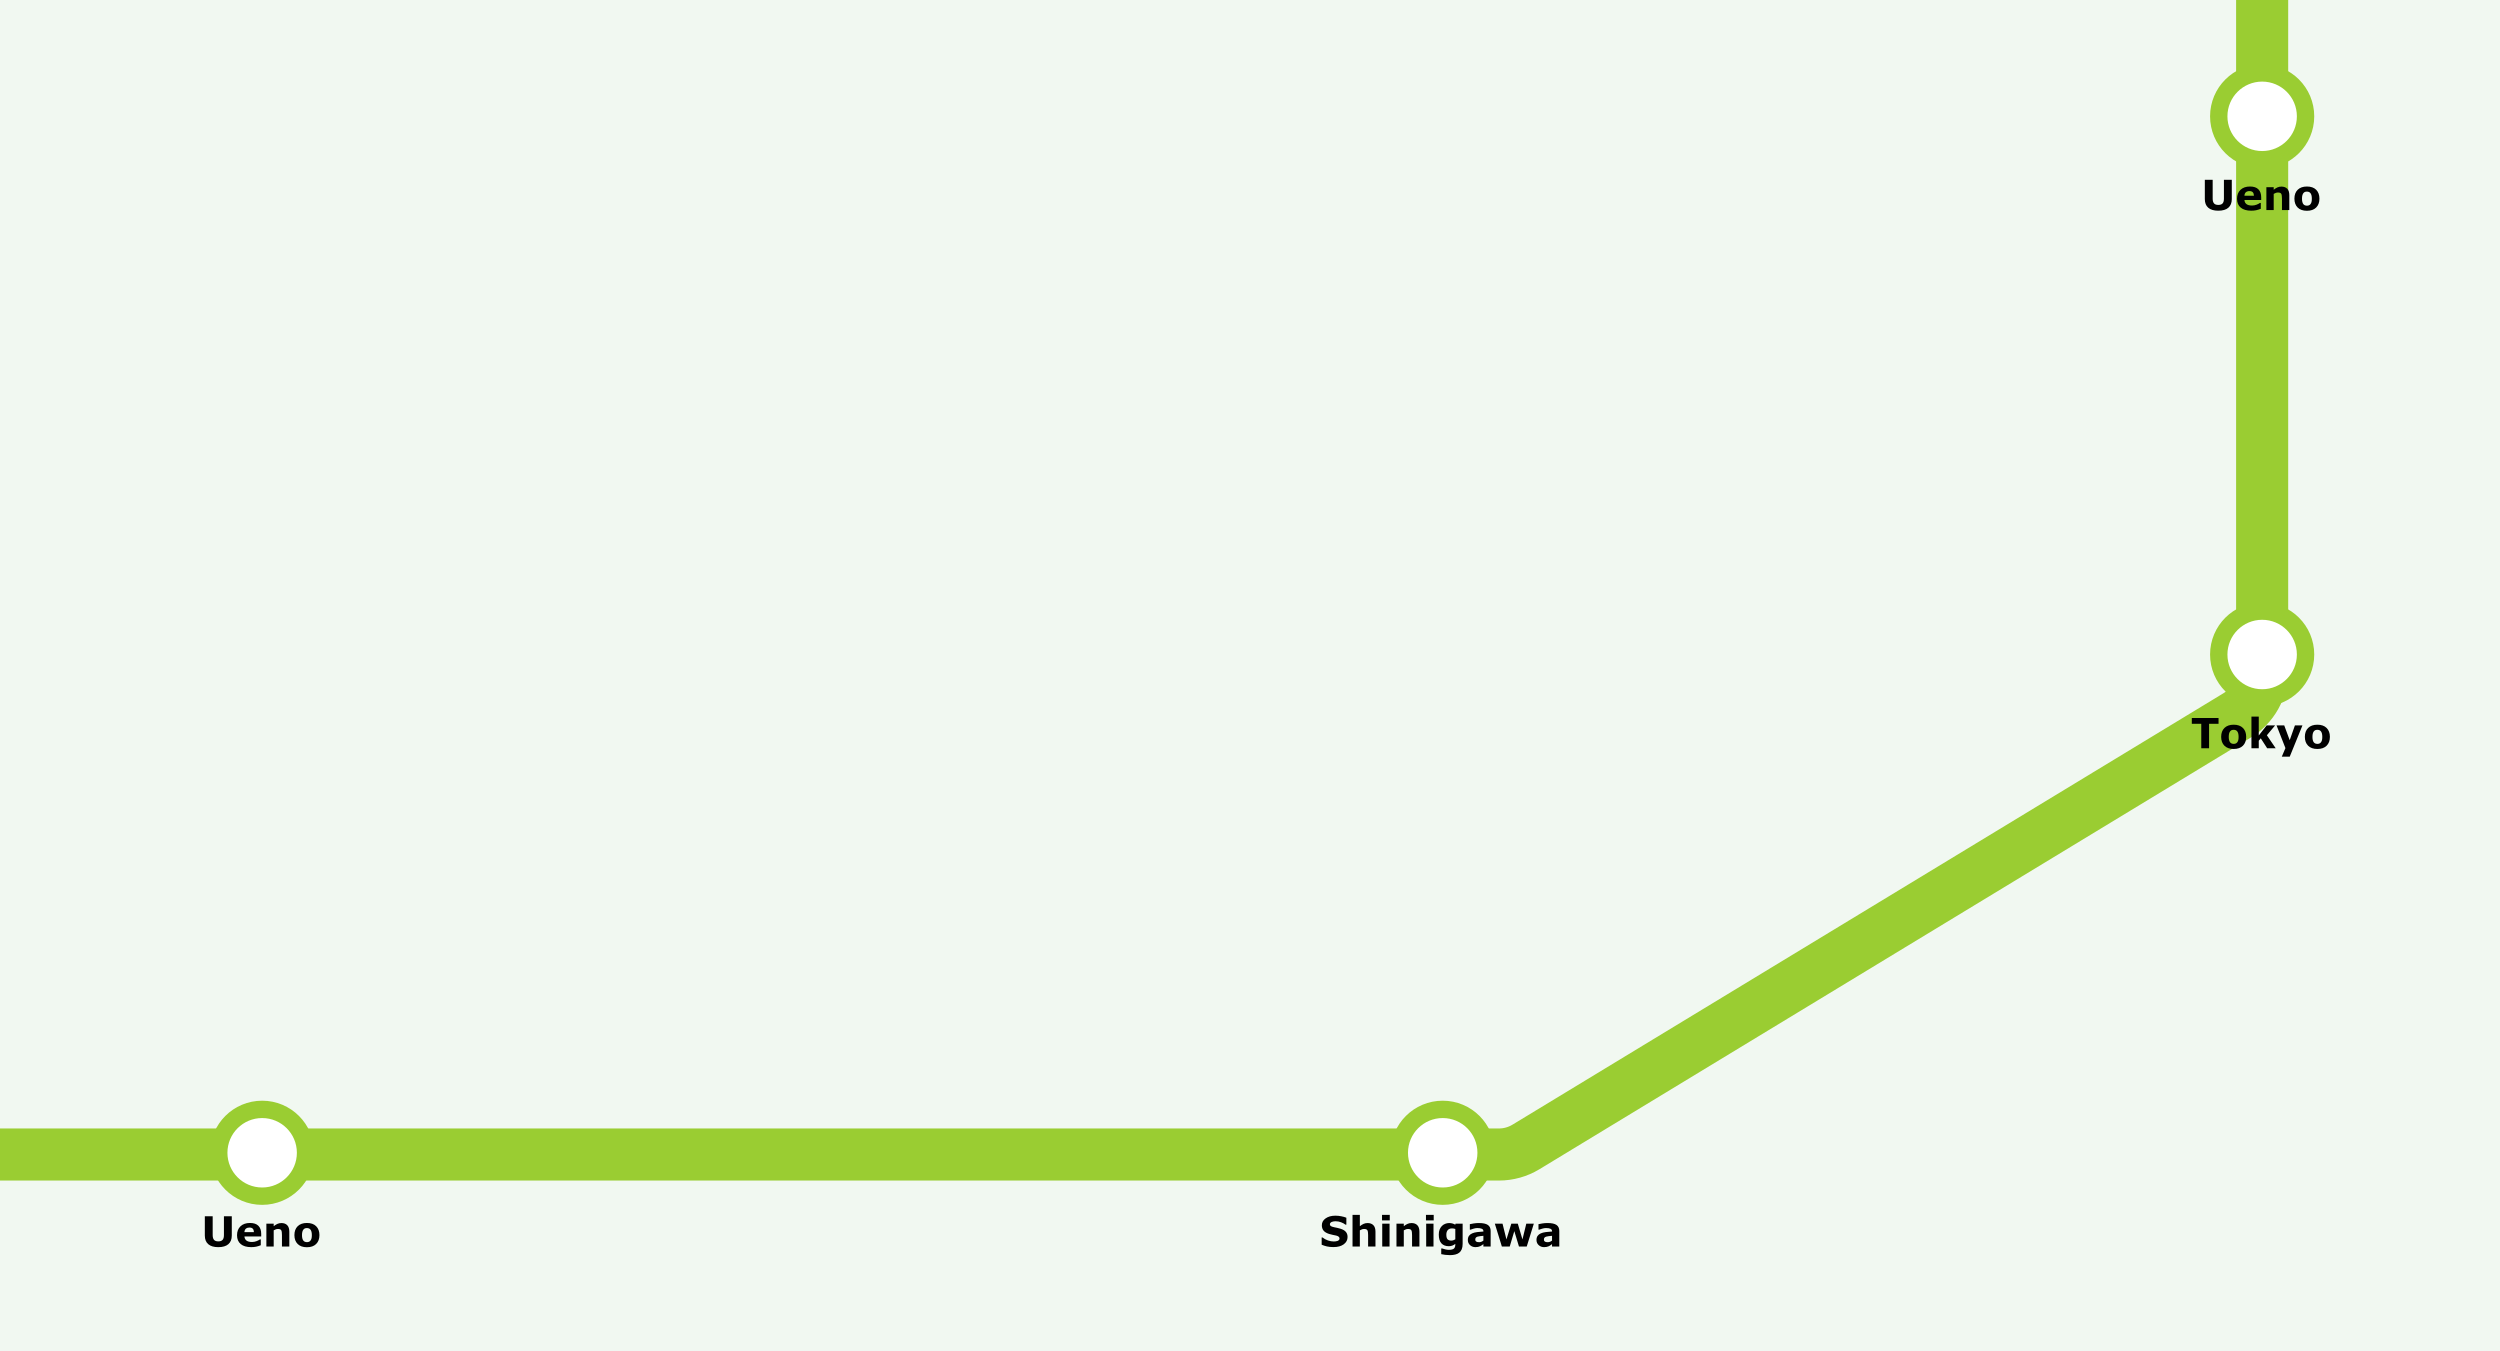
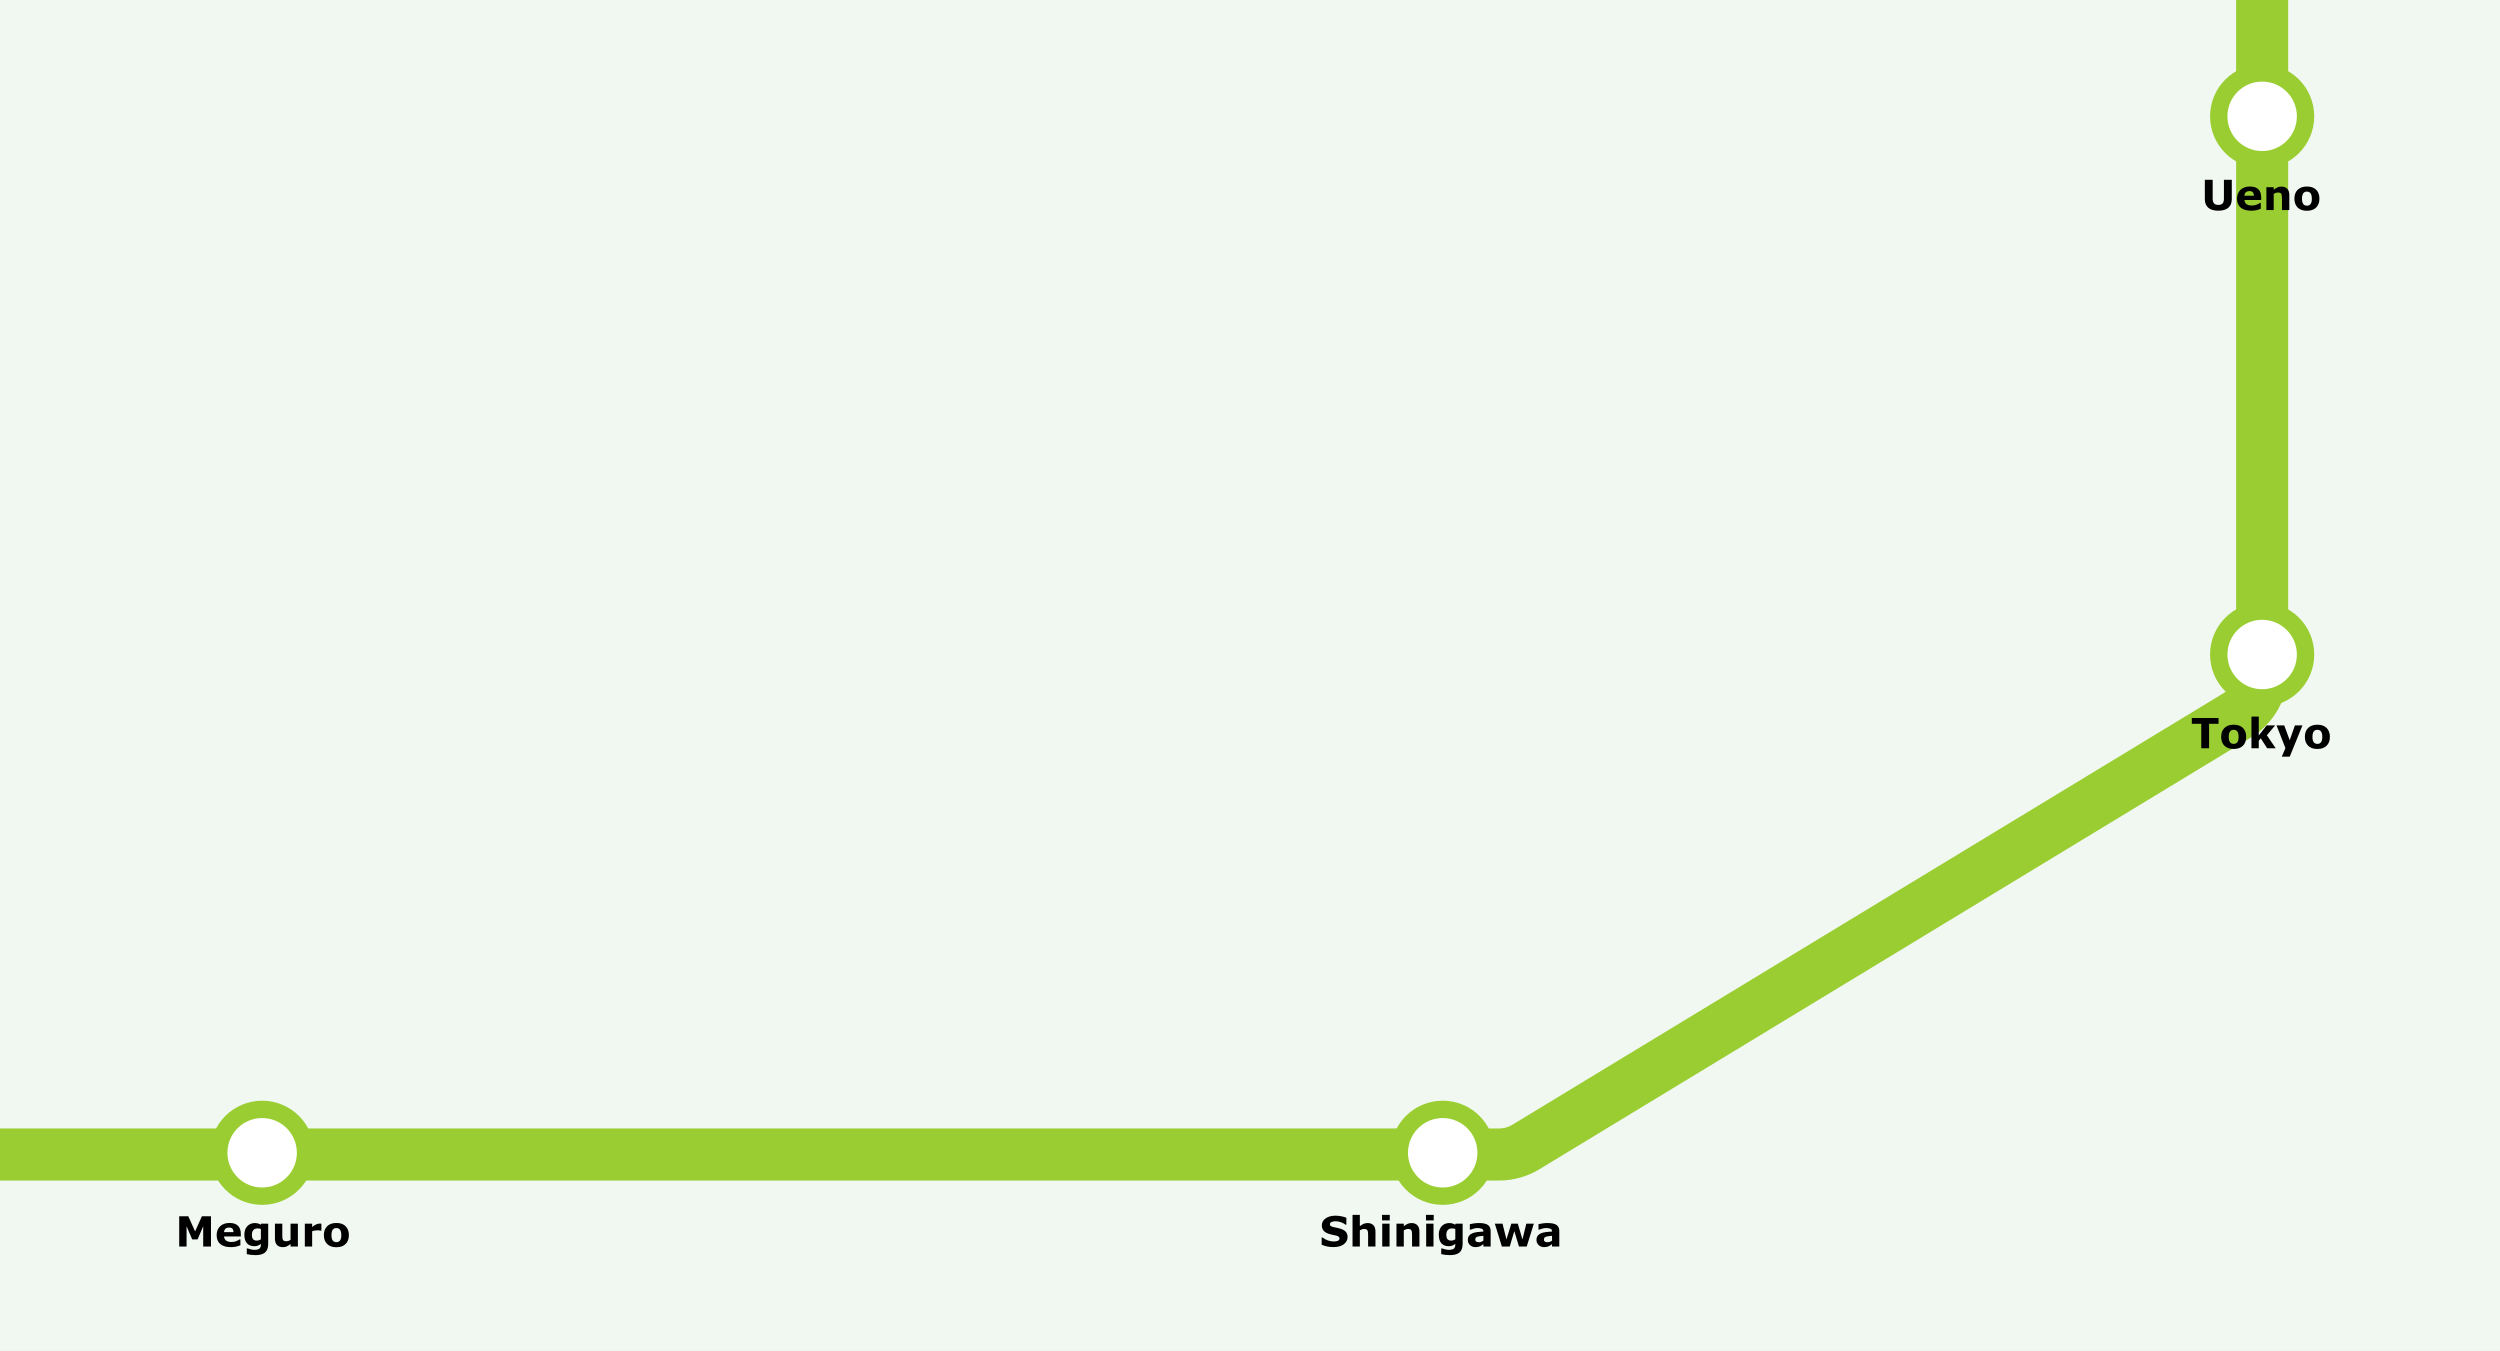
<svg xmlns="http://www.w3.org/2000/svg" width="1440" height="778" viewBox="0 0 1440 778" fill="none">
  <g clip-path="url(#clip0_9_80)">
    <rect width="1440" height="778" fill="#F1F8F1" />
    <path d="M-87 665H863.38C868.868 665 874.251 663.494 878.943 660.647L1288.56 412.085C1297.53 406.646 1303 396.922 1303 386.438V-81" stroke="#9ACD32" stroke-width="30" />
    <circle cx="1303" cy="67" r="25" fill="white" stroke="#9ACD32" stroke-width="10" />
    <path d="M1285.51 114.684C1285.51 116.84 1284.85 118.492 1283.54 119.641C1282.23 120.789 1280.29 121.363 1277.74 121.363C1275.18 121.363 1273.25 120.789 1271.94 119.641C1270.63 118.492 1269.98 116.844 1269.98 114.695V103.551H1274.5V114.438C1274.5 115.648 1274.76 116.551 1275.27 117.145C1275.77 117.738 1276.6 118.035 1277.74 118.035C1278.86 118.035 1279.68 117.75 1280.2 117.18C1280.72 116.609 1280.98 115.695 1280.98 114.438V103.551H1285.51V114.684ZM1302.45 115.199H1292.8C1292.86 116.23 1293.25 117.02 1293.97 117.566C1294.7 118.113 1295.76 118.387 1297.17 118.387C1298.06 118.387 1298.92 118.227 1299.76 117.906C1300.59 117.586 1301.25 117.242 1301.74 116.875H1302.21V120.262C1301.25 120.645 1300.36 120.922 1299.51 121.094C1298.67 121.266 1297.73 121.352 1296.71 121.352C1294.07 121.352 1292.05 120.758 1290.64 119.57C1289.23 118.383 1288.53 116.691 1288.53 114.496C1288.53 112.324 1289.2 110.605 1290.52 109.34C1291.86 108.066 1293.69 107.43 1296.01 107.43C1298.15 107.43 1299.76 107.973 1300.84 109.059C1301.91 110.137 1302.45 111.691 1302.45 113.723V115.199ZM1298.26 112.727C1298.23 111.844 1298.02 111.18 1297.6 110.734C1297.19 110.289 1296.54 110.066 1295.67 110.066C1294.86 110.066 1294.19 110.277 1293.66 110.699C1293.14 111.121 1292.85 111.797 1292.79 112.727H1298.26ZM1318.65 121H1314.41V114.473C1314.41 113.941 1314.38 113.414 1314.32 112.891C1314.27 112.359 1314.18 111.969 1314.04 111.719C1313.89 111.43 1313.66 111.219 1313.35 111.086C1313.05 110.953 1312.64 110.887 1312.1 110.887C1311.71 110.887 1311.32 110.949 1310.93 111.074C1310.54 111.199 1310.11 111.398 1309.65 111.672V121H1305.43V107.84H1309.65V109.293C1310.4 108.707 1311.12 108.258 1311.8 107.945C1312.5 107.633 1313.27 107.477 1314.11 107.477C1315.54 107.477 1316.64 107.891 1317.44 108.719C1318.25 109.547 1318.65 110.785 1318.65 112.434V121ZM1335.99 114.426C1335.99 116.59 1335.36 118.297 1334.09 119.547C1332.84 120.789 1331.07 121.41 1328.79 121.41C1326.5 121.41 1324.73 120.789 1323.46 119.547C1322.21 118.297 1321.58 116.59 1321.58 114.426C1321.58 112.246 1322.21 110.535 1323.48 109.293C1324.75 108.051 1326.52 107.43 1328.79 107.43C1331.08 107.43 1332.86 108.055 1334.11 109.305C1335.36 110.555 1335.99 112.262 1335.99 114.426ZM1330.8 117.625C1331.07 117.289 1331.28 116.887 1331.41 116.418C1331.55 115.941 1331.62 115.285 1331.62 114.449C1331.62 113.676 1331.55 113.027 1331.41 112.504C1331.27 111.98 1331.07 111.562 1330.82 111.25C1330.57 110.93 1330.27 110.703 1329.92 110.57C1329.57 110.438 1329.19 110.371 1328.79 110.371C1328.38 110.371 1328.02 110.426 1327.7 110.535C1327.38 110.645 1327.08 110.863 1326.79 111.191C1326.54 111.496 1326.33 111.914 1326.17 112.445C1326.02 112.977 1325.95 113.645 1325.95 114.449C1325.95 115.168 1326.02 115.793 1326.15 116.324C1326.28 116.848 1326.48 117.27 1326.73 117.59C1326.98 117.895 1327.28 118.117 1327.62 118.258C1327.98 118.398 1328.38 118.469 1328.82 118.469C1329.2 118.469 1329.57 118.406 1329.91 118.281C1330.26 118.148 1330.56 117.93 1330.8 117.625Z" fill="black" />
    <circle cx="831" cy="664" r="25" fill="white" stroke="#9ACD32" stroke-width="10" />
    <path d="M776.195 712.516C776.195 714.234 775.465 715.633 774.004 716.711C772.551 717.781 770.574 718.316 768.074 718.316C766.629 718.316 765.367 718.191 764.289 717.941C763.219 717.684 762.215 717.359 761.277 716.969V712.785H761.77C762.699 713.527 763.738 714.098 764.887 714.496C766.043 714.895 767.152 715.094 768.215 715.094C768.488 715.094 768.848 715.07 769.293 715.023C769.738 714.977 770.102 714.898 770.383 714.789C770.727 714.648 771.008 714.473 771.227 714.262C771.453 714.051 771.566 713.738 771.566 713.324C771.566 712.941 771.402 712.613 771.074 712.34C770.754 712.059 770.281 711.844 769.656 711.695C769 711.539 768.305 711.395 767.57 711.262C766.844 711.121 766.16 710.945 765.52 710.734C764.051 710.258 762.992 709.613 762.344 708.801C761.703 707.98 761.383 706.965 761.383 705.754C761.383 704.129 762.109 702.805 763.562 701.781C765.023 700.75 766.898 700.234 769.188 700.234C770.336 700.234 771.469 700.348 772.586 700.574C773.711 700.793 774.684 701.07 775.504 701.406V705.426H775.023C774.32 704.863 773.457 704.395 772.434 704.02C771.418 703.637 770.379 703.445 769.316 703.445C768.941 703.445 768.566 703.473 768.191 703.527C767.824 703.574 767.469 703.668 767.125 703.809C766.82 703.926 766.559 704.105 766.34 704.348C766.121 704.582 766.012 704.852 766.012 705.156C766.012 705.617 766.188 705.973 766.539 706.223C766.891 706.465 767.555 706.688 768.531 706.891C769.172 707.023 769.785 707.152 770.371 707.277C770.965 707.402 771.602 707.574 772.281 707.793C773.617 708.23 774.602 708.828 775.234 709.586C775.875 710.336 776.195 711.312 776.195 712.516ZM792.273 718H788.031V711.473C788.031 710.941 788.004 710.414 787.949 709.891C787.895 709.359 787.801 708.969 787.668 708.719C787.512 708.43 787.281 708.219 786.977 708.086C786.68 707.953 786.262 707.887 785.723 707.887C785.34 707.887 784.949 707.949 784.551 708.074C784.16 708.199 783.734 708.398 783.273 708.672V718H779.055V699.766H783.273V706.293C784.023 705.707 784.742 705.258 785.43 704.945C786.125 704.633 786.895 704.477 787.738 704.477C789.16 704.477 790.27 704.891 791.066 705.719C791.871 706.547 792.273 707.785 792.273 709.434V718ZM800.383 718H796.164V704.84H800.383V718ZM800.5 702.965H796.047V699.766H800.5V702.965ZM817.586 718H813.344V711.473C813.344 710.941 813.316 710.414 813.262 709.891C813.207 709.359 813.113 708.969 812.98 708.719C812.824 708.43 812.594 708.219 812.289 708.086C811.992 707.953 811.574 707.887 811.035 707.887C810.652 707.887 810.262 707.949 809.863 708.074C809.473 708.199 809.047 708.398 808.586 708.672V718H804.367V704.84H808.586V706.293C809.336 705.707 810.055 705.258 810.742 704.945C811.438 704.633 812.207 704.477 813.051 704.477C814.473 704.477 815.582 704.891 816.379 705.719C817.184 706.547 817.586 707.785 817.586 709.434V718ZM825.695 718H821.477V704.84H825.695V718ZM825.812 702.965H821.359V699.766H825.812V702.965ZM842.477 716.488C842.477 717.723 842.301 718.762 841.949 719.605C841.598 720.449 841.105 721.109 840.473 721.586C839.84 722.07 839.074 722.418 838.176 722.629C837.285 722.848 836.277 722.957 835.152 722.957C834.238 722.957 833.336 722.902 832.445 722.793C831.562 722.684 830.797 722.551 830.148 722.395V719.102H830.664C831.18 719.305 831.809 719.488 832.551 719.652C833.293 719.824 833.957 719.91 834.543 719.91C835.324 719.91 835.957 719.836 836.441 719.688C836.934 719.547 837.309 719.344 837.566 719.078C837.809 718.828 837.984 718.508 838.094 718.117C838.203 717.727 838.258 717.258 838.258 716.711V716.465C837.75 716.879 837.188 717.207 836.57 717.449C835.953 717.691 835.266 717.812 834.508 717.812C832.664 717.812 831.242 717.258 830.242 716.148C829.242 715.039 828.742 713.352 828.742 711.086C828.742 710 828.895 709.062 829.199 708.273C829.504 707.484 829.934 706.797 830.488 706.211C831.004 705.664 831.637 705.238 832.387 704.934C833.145 704.629 833.918 704.477 834.707 704.477C835.418 704.477 836.062 704.562 836.641 704.734C837.227 704.898 837.758 705.129 838.234 705.426L838.387 704.84H842.477V716.488ZM838.258 713.852V707.887C838.016 707.785 837.719 707.707 837.367 707.652C837.016 707.59 836.699 707.559 836.418 707.559C835.309 707.559 834.477 707.879 833.922 708.52C833.367 709.152 833.09 710.039 833.09 711.18C833.09 712.445 833.324 713.328 833.793 713.828C834.27 714.328 834.973 714.578 835.902 714.578C836.324 714.578 836.738 714.512 837.145 714.379C837.551 714.246 837.922 714.07 838.258 713.852ZM854.43 714.566V711.824C853.859 711.871 853.242 711.938 852.578 712.023C851.914 712.102 851.41 712.195 851.066 712.305C850.645 712.438 850.32 712.633 850.094 712.891C849.875 713.141 849.766 713.473 849.766 713.887C849.766 714.16 849.789 714.383 849.836 714.555C849.883 714.727 850 714.891 850.188 715.047C850.367 715.203 850.582 715.32 850.832 715.398C851.082 715.469 851.473 715.504 852.004 715.504C852.426 715.504 852.852 715.418 853.281 715.246C853.719 715.074 854.102 714.848 854.43 714.566ZM854.43 716.605C854.203 716.777 853.922 716.984 853.586 717.227C853.25 717.469 852.934 717.66 852.637 717.801C852.223 717.988 851.793 718.125 851.348 718.211C850.902 718.305 850.414 718.352 849.883 718.352C848.633 718.352 847.586 717.965 846.742 717.191C845.898 716.418 845.477 715.43 845.477 714.227C845.477 713.266 845.691 712.48 846.121 711.871C846.551 711.262 847.16 710.781 847.949 710.43C848.73 710.078 849.699 709.828 850.855 709.68C852.012 709.531 853.211 709.422 854.453 709.352V709.281C854.453 708.555 854.156 708.055 853.562 707.781C852.969 707.5 852.094 707.359 850.938 707.359C850.242 707.359 849.5 707.484 848.711 707.734C847.922 707.977 847.355 708.164 847.012 708.297H846.625V705.121C847.07 705.004 847.793 704.867 848.793 704.711C849.801 704.547 850.809 704.465 851.816 704.465C854.215 704.465 855.945 704.836 857.008 705.578C858.078 706.312 858.613 707.469 858.613 709.047V718H854.43V716.605ZM883.48 704.84L879.402 718H874.926L872.242 709.129L869.605 718H865.07L861.027 704.84H865.457L867.707 713.91L870.52 704.84H874.258L876.93 713.91L879.145 704.84H883.48ZM893.969 714.566V711.824C893.398 711.871 892.781 711.938 892.117 712.023C891.453 712.102 890.949 712.195 890.605 712.305C890.184 712.438 889.859 712.633 889.633 712.891C889.414 713.141 889.305 713.473 889.305 713.887C889.305 714.16 889.328 714.383 889.375 714.555C889.422 714.727 889.539 714.891 889.727 715.047C889.906 715.203 890.121 715.32 890.371 715.398C890.621 715.469 891.012 715.504 891.543 715.504C891.965 715.504 892.391 715.418 892.82 715.246C893.258 715.074 893.641 714.848 893.969 714.566ZM893.969 716.605C893.742 716.777 893.461 716.984 893.125 717.227C892.789 717.469 892.473 717.66 892.176 717.801C891.762 717.988 891.332 718.125 890.887 718.211C890.441 718.305 889.953 718.352 889.422 718.352C888.172 718.352 887.125 717.965 886.281 717.191C885.438 716.418 885.016 715.43 885.016 714.227C885.016 713.266 885.23 712.48 885.66 711.871C886.09 711.262 886.699 710.781 887.488 710.43C888.27 710.078 889.238 709.828 890.395 709.68C891.551 709.531 892.75 709.422 893.992 709.352V709.281C893.992 708.555 893.695 708.055 893.102 707.781C892.508 707.5 891.633 707.359 890.477 707.359C889.781 707.359 889.039 707.484 888.25 707.734C887.461 707.977 886.895 708.164 886.551 708.297H886.164V705.121C886.609 705.004 887.332 704.867 888.332 704.711C889.34 704.547 890.348 704.465 891.355 704.465C893.754 704.465 895.484 704.836 896.547 705.578C897.617 706.312 898.152 707.469 898.152 709.047V718H893.969V716.605Z" fill="black" />
    <circle cx="1303" cy="377" r="25" fill="white" stroke="#9ACD32" stroke-width="10" />
    <path d="M1277.88 416.926H1272.43V431H1267.93V416.926H1262.48V413.551H1277.88V416.926ZM1293.8 424.426C1293.8 426.59 1293.17 428.297 1291.91 429.547C1290.65 430.789 1288.88 431.41 1286.6 431.41C1284.32 431.41 1282.54 430.789 1281.28 429.547C1280.02 428.297 1279.39 426.59 1279.39 424.426C1279.39 422.246 1280.02 420.535 1281.29 419.293C1282.56 418.051 1284.33 417.43 1286.6 417.43C1288.89 417.43 1290.67 418.055 1291.92 419.305C1293.18 420.555 1293.8 422.262 1293.8 424.426ZM1288.61 427.625C1288.89 427.289 1289.09 426.887 1289.22 426.418C1289.36 425.941 1289.43 425.285 1289.43 424.449C1289.43 423.676 1289.36 423.027 1289.22 422.504C1289.08 421.98 1288.89 421.562 1288.64 421.25C1288.39 420.93 1288.09 420.703 1287.73 420.57C1287.38 420.438 1287 420.371 1286.6 420.371C1286.19 420.371 1285.83 420.426 1285.51 420.535C1285.2 420.645 1284.89 420.863 1284.61 421.191C1284.35 421.496 1284.14 421.914 1283.98 422.445C1283.84 422.977 1283.76 423.645 1283.76 424.449C1283.76 425.168 1283.83 425.793 1283.96 426.324C1284.09 426.848 1284.29 427.27 1284.55 427.59C1284.8 427.895 1285.09 428.117 1285.44 428.258C1285.79 428.398 1286.19 428.469 1286.63 428.469C1287.02 428.469 1287.38 428.406 1287.72 428.281C1288.07 428.148 1288.37 427.93 1288.61 427.625ZM1310.8 431H1305.89L1302.2 425.27L1301.05 426.664V431H1296.83V412.766H1301.05V423.652L1305.59 417.84H1310.46L1305.72 423.512L1310.8 431ZM1318.87 426.348L1321.87 417.84H1326.21L1318.89 435.828H1314.32L1316.41 430.906L1311.29 417.84H1315.72L1318.87 426.348ZM1342.02 424.426C1342.02 426.59 1341.38 428.297 1340.12 429.547C1338.86 430.789 1337.09 431.41 1334.81 431.41C1332.53 431.41 1330.75 430.789 1329.49 429.547C1328.23 428.297 1327.6 426.59 1327.6 424.426C1327.6 422.246 1328.23 420.535 1329.5 419.293C1330.77 418.051 1332.54 417.43 1334.81 417.43C1337.11 417.43 1338.88 418.055 1340.13 419.305C1341.39 420.555 1342.02 422.262 1342.02 424.426ZM1336.82 427.625C1337.1 427.289 1337.3 426.887 1337.43 426.418C1337.57 425.941 1337.64 425.285 1337.64 424.449C1337.64 423.676 1337.57 423.027 1337.43 422.504C1337.29 421.98 1337.1 421.562 1336.85 421.25C1336.6 420.93 1336.3 420.703 1335.95 420.57C1335.59 420.438 1335.21 420.371 1334.81 420.371C1334.4 420.371 1334.04 420.426 1333.72 420.535C1333.41 420.645 1333.11 420.863 1332.82 421.191C1332.56 421.496 1332.35 421.914 1332.2 422.445C1332.05 422.977 1331.97 423.645 1331.97 424.449C1331.97 425.168 1332.04 425.793 1332.17 426.324C1332.3 426.848 1332.5 427.27 1332.76 427.59C1333.01 427.895 1333.3 428.117 1333.65 428.258C1334 428.398 1334.4 428.469 1334.84 428.469C1335.23 428.469 1335.59 428.406 1335.93 428.281C1336.29 428.148 1336.58 427.93 1336.82 427.625Z" fill="black" />
    <circle cx="151" cy="664" r="25" fill="white" stroke="#9ACD32" stroke-width="10" />
-     <path d="M133.508 711.684C133.508 713.84 132.852 715.492 131.539 716.641C130.227 717.789 128.293 718.363 125.738 718.363C123.184 718.363 121.25 717.789 119.938 716.641C118.633 715.492 117.98 713.844 117.98 711.695V700.551H122.504V711.438C122.504 712.648 122.758 713.551 123.266 714.145C123.773 714.738 124.598 715.035 125.738 715.035C126.863 715.035 127.684 714.75 128.199 714.18C128.723 713.609 128.984 712.695 128.984 711.438V700.551H133.508V711.684ZM150.453 712.199H140.797C140.859 713.23 141.25 714.02 141.969 714.566C142.695 715.113 143.762 715.387 145.168 715.387C146.059 715.387 146.922 715.227 147.758 714.906C148.594 714.586 149.254 714.242 149.738 713.875H150.207V717.262C149.254 717.645 148.355 717.922 147.512 718.094C146.668 718.266 145.734 718.352 144.711 718.352C142.07 718.352 140.047 717.758 138.641 716.57C137.234 715.383 136.531 713.691 136.531 711.496C136.531 709.324 137.195 707.605 138.523 706.34C139.859 705.066 141.688 704.43 144.008 704.43C146.148 704.43 147.758 704.973 148.836 706.059C149.914 707.137 150.453 708.691 150.453 710.723V712.199ZM146.258 709.727C146.234 708.844 146.016 708.18 145.602 707.734C145.188 707.289 144.543 707.066 143.668 707.066C142.855 707.066 142.188 707.277 141.664 707.699C141.141 708.121 140.848 708.797 140.785 709.727H146.258ZM166.648 718H162.406V711.473C162.406 710.941 162.379 710.414 162.324 709.891C162.27 709.359 162.176 708.969 162.043 708.719C161.887 708.43 161.656 708.219 161.352 708.086C161.055 707.953 160.637 707.887 160.098 707.887C159.715 707.887 159.324 707.949 158.926 708.074C158.535 708.199 158.109 708.398 157.648 708.672V718H153.43V704.84H157.648V706.293C158.398 705.707 159.117 705.258 159.805 704.945C160.5 704.633 161.27 704.477 162.113 704.477C163.535 704.477 164.645 704.891 165.441 705.719C166.246 706.547 166.648 707.785 166.648 709.434V718ZM183.992 711.426C183.992 713.59 183.359 715.297 182.094 716.547C180.836 717.789 179.066 718.41 176.785 718.41C174.504 718.41 172.73 717.789 171.465 716.547C170.207 715.297 169.578 713.59 169.578 711.426C169.578 709.246 170.211 707.535 171.477 706.293C172.75 705.051 174.52 704.43 176.785 704.43C179.082 704.43 180.855 705.055 182.105 706.305C183.363 707.555 183.992 709.262 183.992 711.426ZM178.801 714.625C179.074 714.289 179.277 713.887 179.41 713.418C179.551 712.941 179.621 712.285 179.621 711.449C179.621 710.676 179.551 710.027 179.41 709.504C179.27 708.98 179.074 708.562 178.824 708.25C178.574 707.93 178.273 707.703 177.922 707.57C177.57 707.438 177.191 707.371 176.785 707.371C176.379 707.371 176.016 707.426 175.695 707.535C175.383 707.645 175.082 707.863 174.793 708.191C174.535 708.496 174.328 708.914 174.172 709.445C174.023 709.977 173.949 710.645 173.949 711.449C173.949 712.168 174.016 712.793 174.148 713.324C174.281 713.848 174.477 714.27 174.734 714.59C174.984 714.895 175.281 715.117 175.625 715.258C175.977 715.398 176.375 715.469 176.82 715.469C177.203 715.469 177.566 715.406 177.91 715.281C178.262 715.148 178.559 714.93 178.801 714.625Z" fill="black" />
+     <path d="M121.52 718H117.043V706.316L113.809 713.898H110.703L107.469 706.316V718H103.227V700.551H108.453L112.379 709.305L116.293 700.551H121.52V718ZM138.711 712.199H129.055C129.117 713.23 129.508 714.02 130.227 714.566C130.953 715.113 132.02 715.387 133.426 715.387C134.316 715.387 135.18 715.227 136.016 714.906C136.852 714.586 137.512 714.242 137.996 713.875H138.465V717.262C137.512 717.645 136.613 717.922 135.77 718.094C134.926 718.266 133.992 718.352 132.969 718.352C130.328 718.352 128.305 717.758 126.898 716.57C125.492 715.383 124.789 713.691 124.789 711.496C124.789 709.324 125.453 707.605 126.781 706.34C128.117 705.066 129.945 704.43 132.266 704.43C134.406 704.43 136.016 704.973 137.094 706.059C138.172 707.137 138.711 708.691 138.711 710.723V712.199ZM134.516 709.727C134.492 708.844 134.273 708.18 133.859 707.734C133.445 707.289 132.801 707.066 131.926 707.066C131.113 707.066 130.445 707.277 129.922 707.699C129.398 708.121 129.105 708.797 129.043 709.727H134.516ZM154.484 716.488C154.484 717.723 154.309 718.762 153.957 719.605C153.605 720.449 153.113 721.109 152.48 721.586C151.848 722.07 151.082 722.418 150.184 722.629C149.293 722.848 148.285 722.957 147.16 722.957C146.246 722.957 145.344 722.902 144.453 722.793C143.57 722.684 142.805 722.551 142.156 722.395V719.102H142.672C143.188 719.305 143.816 719.488 144.559 719.652C145.301 719.824 145.965 719.91 146.551 719.91C147.332 719.91 147.965 719.836 148.449 719.688C148.941 719.547 149.316 719.344 149.574 719.078C149.816 718.828 149.992 718.508 150.102 718.117C150.211 717.727 150.266 717.258 150.266 716.711V716.465C149.758 716.879 149.195 717.207 148.578 717.449C147.961 717.691 147.273 717.812 146.516 717.812C144.672 717.812 143.25 717.258 142.25 716.148C141.25 715.039 140.75 713.352 140.75 711.086C140.75 710 140.902 709.062 141.207 708.273C141.512 707.484 141.941 706.797 142.496 706.211C143.012 705.664 143.645 705.238 144.395 704.934C145.152 704.629 145.926 704.477 146.715 704.477C147.426 704.477 148.07 704.562 148.648 704.734C149.234 704.898 149.766 705.129 150.242 705.426L150.395 704.84H154.484V716.488ZM150.266 713.852V707.887C150.023 707.785 149.727 707.707 149.375 707.652C149.023 707.59 148.707 707.559 148.426 707.559C147.316 707.559 146.484 707.879 145.93 708.52C145.375 709.152 145.098 710.039 145.098 711.18C145.098 712.445 145.332 713.328 145.801 713.828C146.277 714.328 146.98 714.578 147.91 714.578C148.332 714.578 148.746 714.512 149.152 714.379C149.559 714.246 149.93 714.07 150.266 713.852ZM171.582 718H167.363V716.547C166.582 717.141 165.867 717.594 165.219 717.906C164.57 718.211 163.797 718.363 162.898 718.363C161.445 718.363 160.324 717.945 159.535 717.109C158.754 716.273 158.363 715.039 158.363 713.406V704.84H162.605V711.367C162.605 712.031 162.625 712.586 162.664 713.031C162.711 713.469 162.812 713.832 162.969 714.121C163.117 714.41 163.34 714.621 163.637 714.754C163.941 714.887 164.363 714.953 164.902 714.953C165.262 714.953 165.66 714.887 166.098 714.754C166.535 714.621 166.957 714.426 167.363 714.168V704.84H171.582V718ZM185.117 708.859H184.742C184.562 708.797 184.273 708.75 183.875 708.719C183.477 708.688 183.145 708.672 182.879 708.672C182.277 708.672 181.746 708.711 181.285 708.789C180.824 708.867 180.328 709 179.797 709.188V718H175.578V704.84H179.797V706.773C180.727 705.977 181.535 705.449 182.223 705.191C182.91 704.926 183.543 704.793 184.121 704.793C184.27 704.793 184.438 704.797 184.625 704.805C184.812 704.812 184.977 704.824 185.117 704.84V708.859ZM200.961 711.426C200.961 713.59 200.328 715.297 199.062 716.547C197.805 717.789 196.035 718.41 193.754 718.41C191.473 718.41 189.699 717.789 188.434 716.547C187.176 715.297 186.547 713.59 186.547 711.426C186.547 709.246 187.18 707.535 188.445 706.293C189.719 705.051 191.488 704.43 193.754 704.43C196.051 704.43 197.824 705.055 199.074 706.305C200.332 707.555 200.961 709.262 200.961 711.426ZM195.77 714.625C196.043 714.289 196.246 713.887 196.379 713.418C196.52 712.941 196.59 712.285 196.59 711.449C196.59 710.676 196.52 710.027 196.379 709.504C196.238 708.98 196.043 708.562 195.793 708.25C195.543 707.93 195.242 707.703 194.891 707.57C194.539 707.438 194.16 707.371 193.754 707.371C193.348 707.371 192.984 707.426 192.664 707.535C192.352 707.645 192.051 707.863 191.762 708.191C191.504 708.496 191.297 708.914 191.141 709.445C190.992 709.977 190.918 710.645 190.918 711.449C190.918 712.168 190.984 712.793 191.117 713.324C191.25 713.848 191.445 714.27 191.703 714.59C191.953 714.895 192.25 715.117 192.594 715.258C192.945 715.398 193.344 715.469 193.789 715.469C194.172 715.469 194.535 715.406 194.879 715.281C195.23 715.148 195.527 714.93 195.77 714.625Z" fill="black" />
  </g>
  <defs>
    <clipPath id="clip0_9_80">
      <rect width="1440" height="778" fill="white" />
    </clipPath>
  </defs>
</svg>
